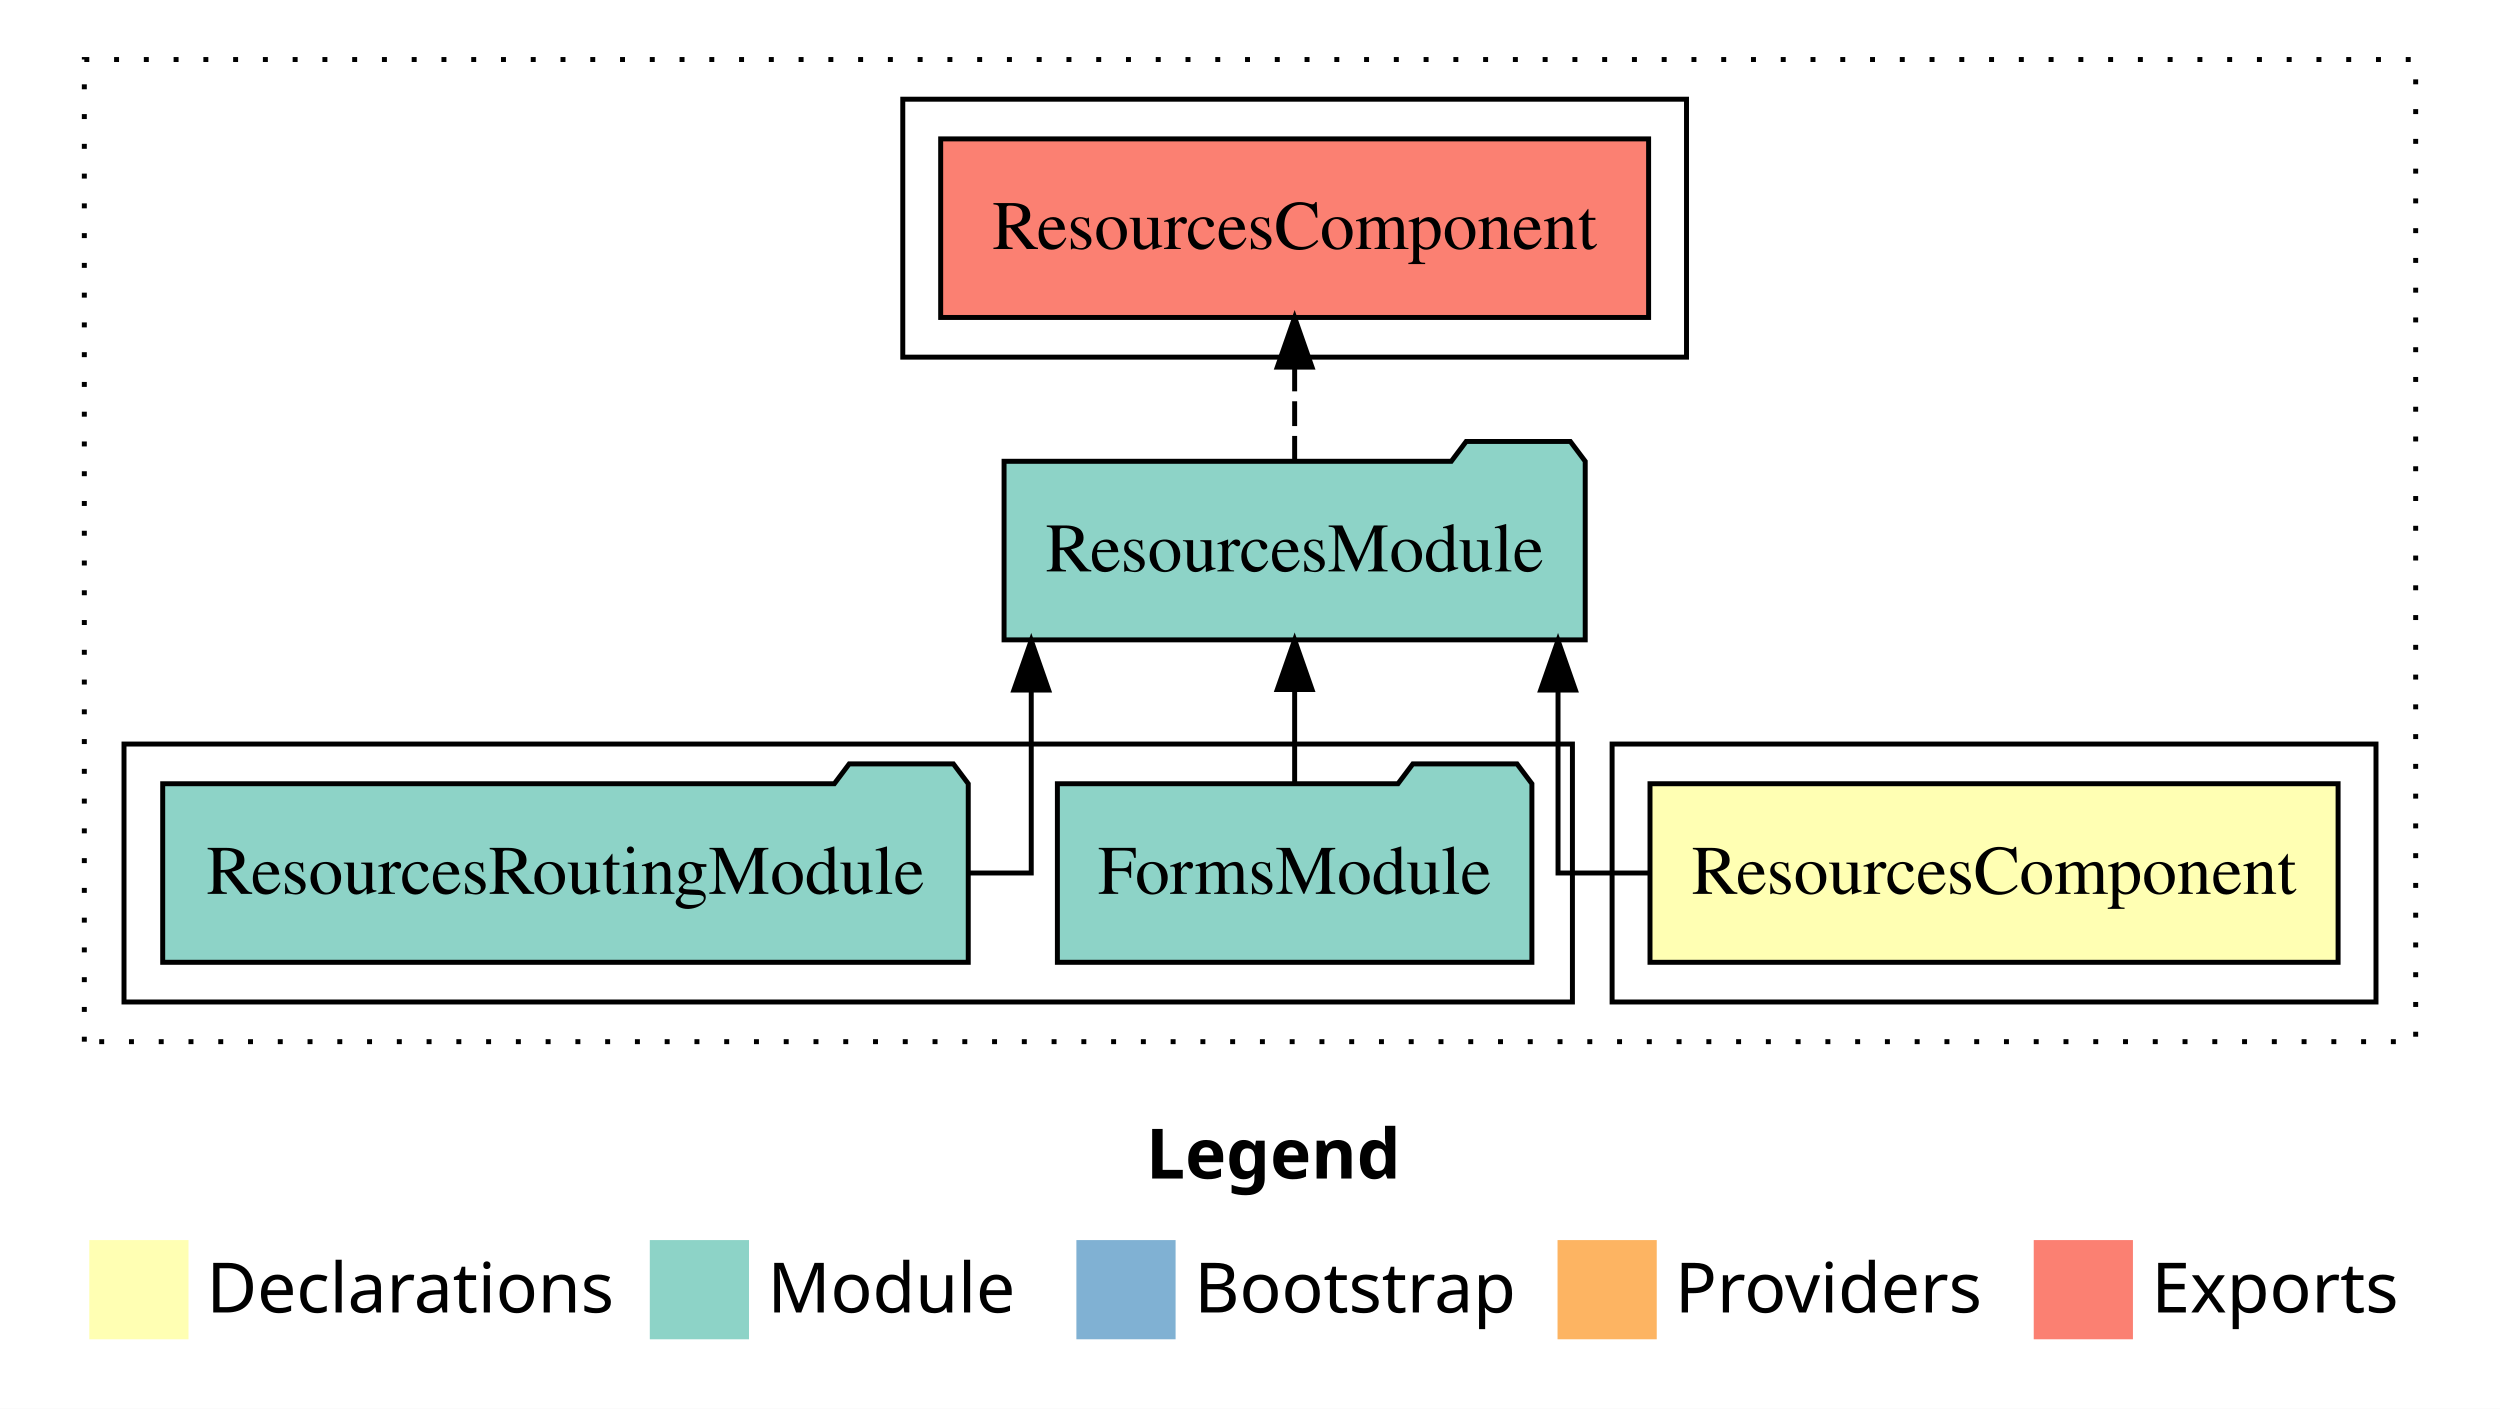
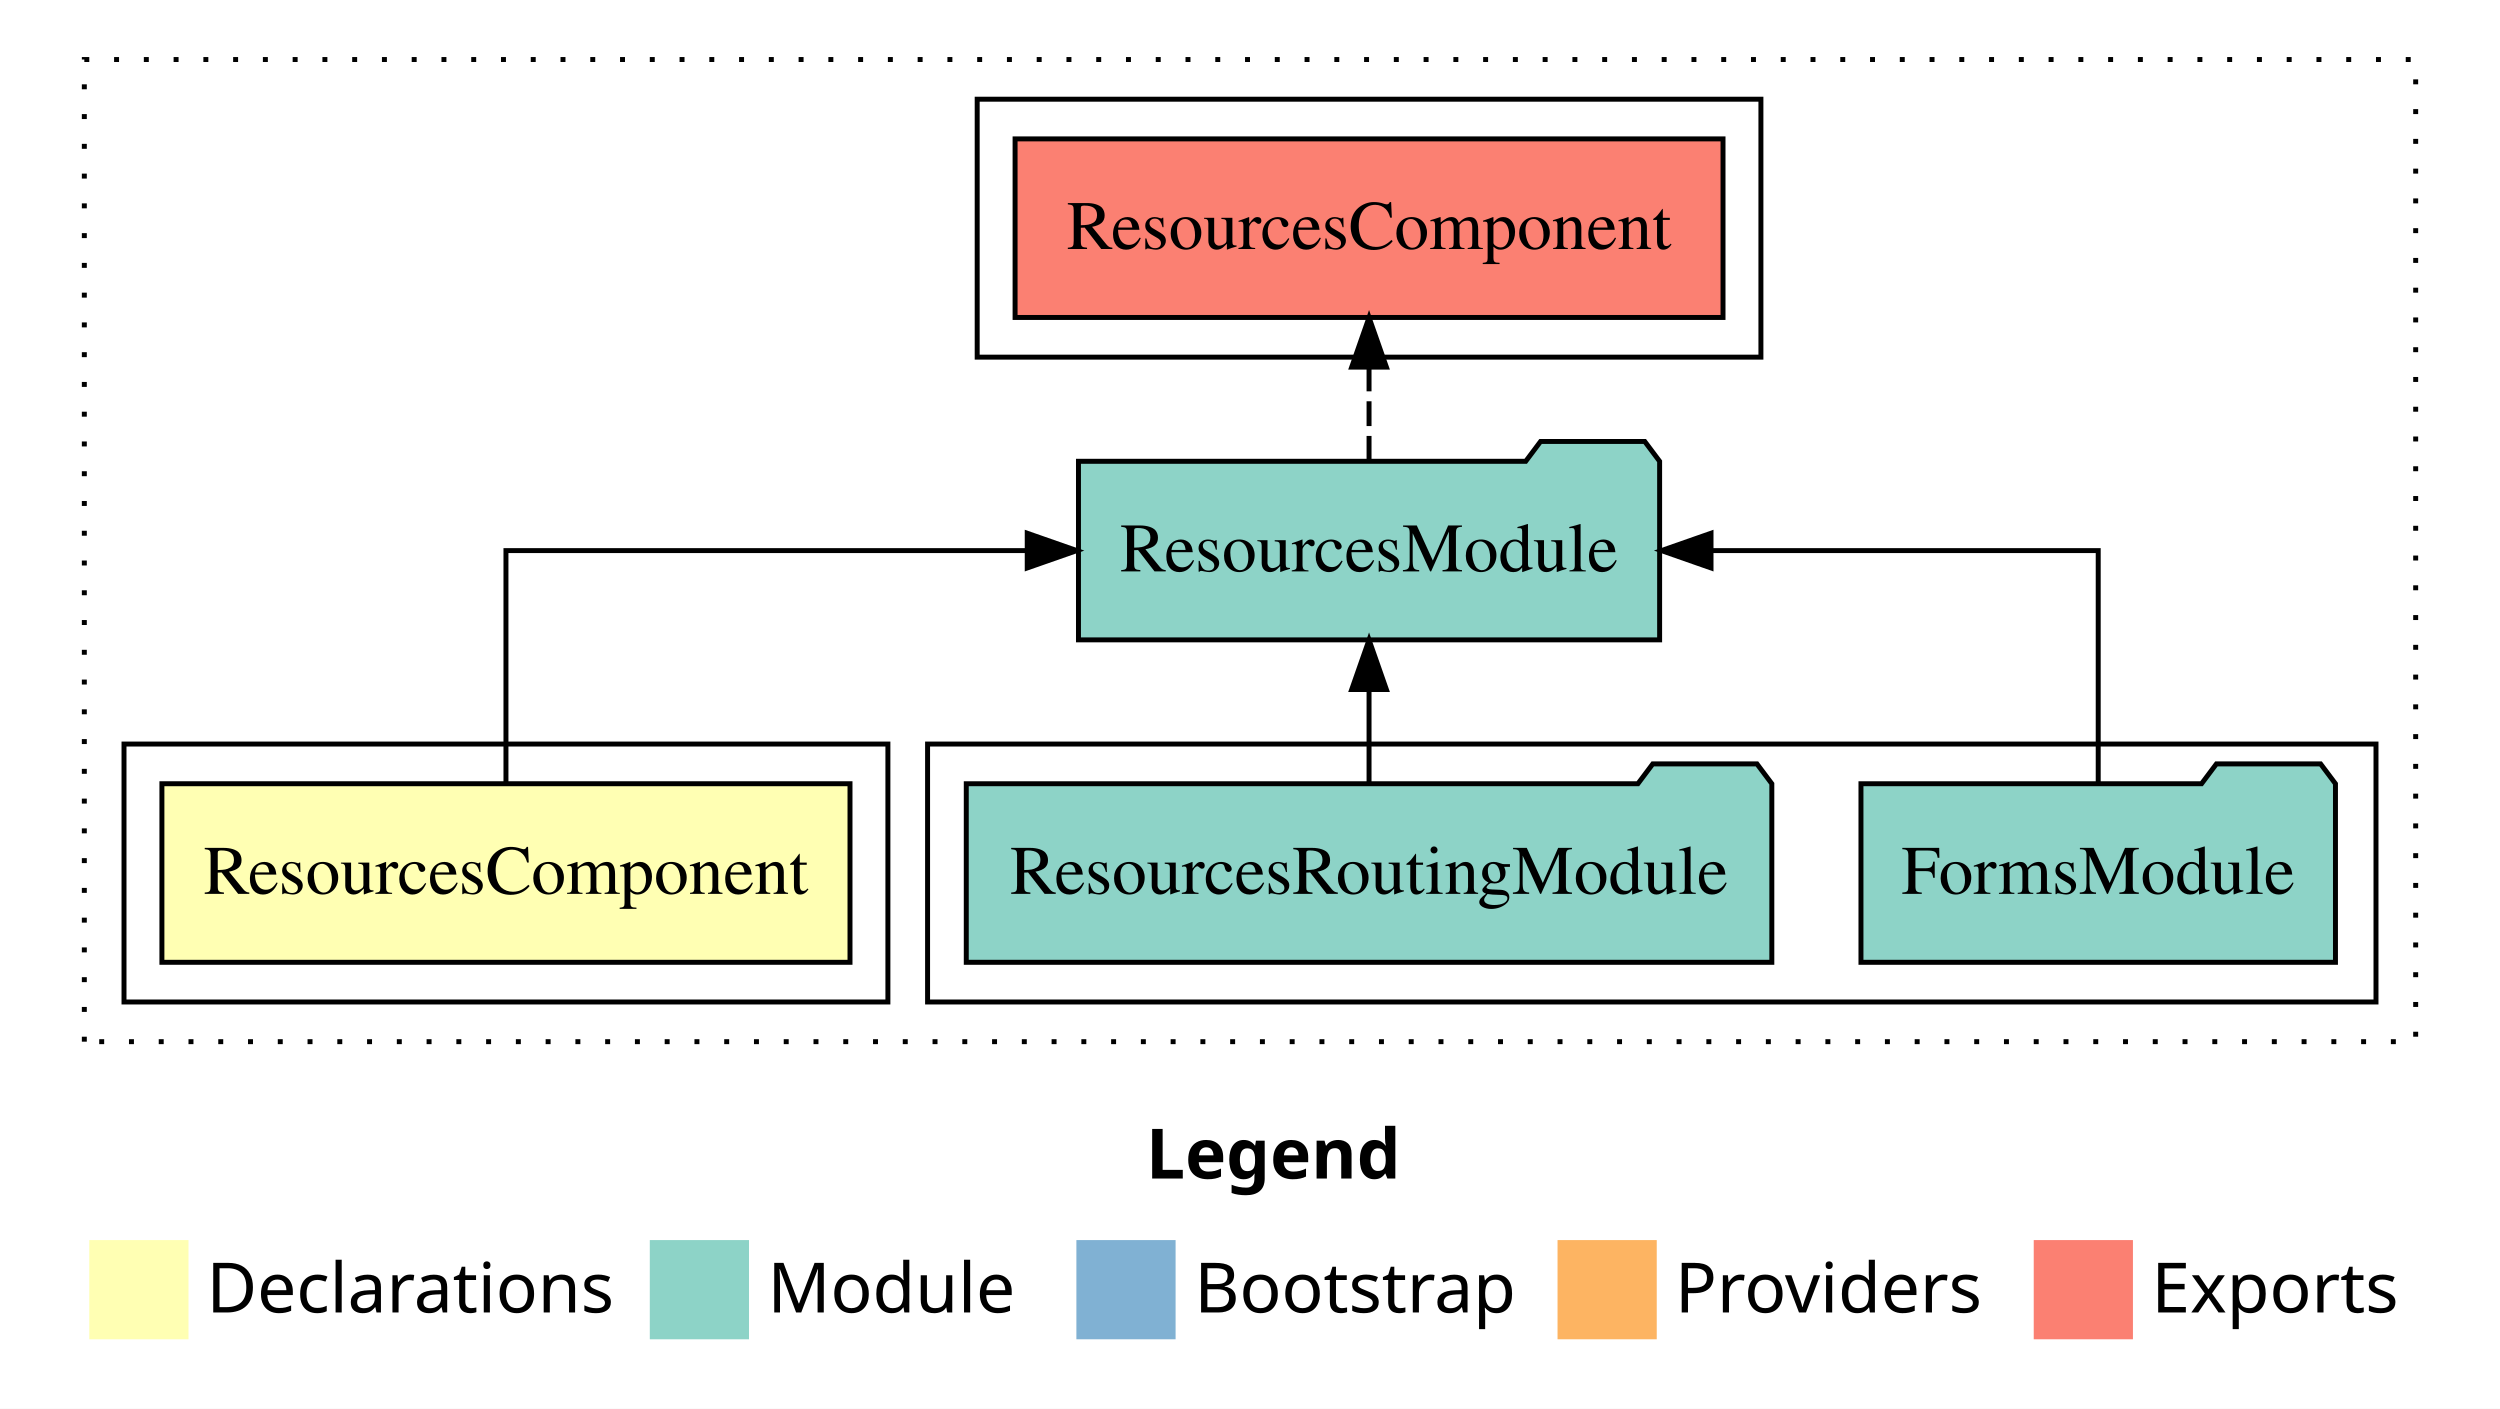
<svg xmlns="http://www.w3.org/2000/svg" width="504pt" height="284pt" viewBox="0.00 0.00 504.00 284.00">
  <g id="graph0" class="graph" transform="scale(1 1) rotate(0) translate(4 280)">
    <polygon fill="white" stroke="transparent" points="-4,4 -4,-280 500,-280 500,4 -4,4" />
    <text text-anchor="start" x="227.01" y="-42.4" font-family="sans-serif" font-weight="bold" font-size="14.00">Legend</text>
    <polygon fill="#ffffb3" stroke="transparent" points="14,-10 14,-30 34,-30 34,-10 14,-10" />
    <text text-anchor="start" x="37.63" y="-15.4" font-family="sans-serif" font-size="14.00">  Declarations</text>
    <polygon fill="#8dd3c7" stroke="transparent" points="127,-10 127,-30 147,-30 147,-10 127,-10" />
    <text text-anchor="start" x="150.73" y="-15.4" font-family="sans-serif" font-size="14.00">  Module</text>
    <polygon fill="#80b1d3" stroke="transparent" points="213,-10 213,-30 233,-30 233,-10 213,-10" />
    <text text-anchor="start" x="236.78" y="-15.4" font-family="sans-serif" font-size="14.00">  Bootstrap</text>
    <polygon fill="#fdb462" stroke="transparent" points="310,-10 310,-30 330,-30 330,-10 310,-10" />
    <text text-anchor="start" x="333.67" y="-15.4" font-family="sans-serif" font-size="14.00">  Providers</text>
    <polygon fill="#fb8072" stroke="transparent" points="406,-10 406,-30 426,-30 426,-10 406,-10" />
    <text text-anchor="start" x="429.73" y="-15.4" font-family="sans-serif" font-size="14.00">  Exports</text>
    <g id="clust1" class="cluster">
      <polygon fill="none" stroke="black" stroke-dasharray="1,5" points="13,-70 13,-268 483,-268 483,-70 13,-70" />
    </g>
-     <g id="clust5" class="cluster">
-       <polygon fill="none" stroke="black" points="178,-208 178,-260 336,-260 336,-208 178,-208" />
+     <g id="clust4" class="cluster">
+       <polygon fill="none" stroke="black" points="183,-78 183,-130 475,-130 475,-78 183,-78" />
    </g>
    <g id="clust2" class="cluster">
-       <polygon fill="none" stroke="black" points="321,-78 321,-130 475,-130 475,-78 321,-78" />
+       <polygon fill="none" stroke="black" points="21,-78 21,-130 175,-130 175,-78 21,-78" />
    </g>
-     <g id="clust4" class="cluster">
-       <polygon fill="none" stroke="black" points="21,-78 21,-130 313,-130 313,-78 21,-78" />
+     <g id="clust5" class="cluster">
+       <polygon fill="none" stroke="black" points="193,-208 193,-260 351,-260 351,-208 193,-208" />
    </g>
    <g id="node1" class="node">
-       <polygon fill="#ffffb3" stroke="black" points="467.36,-122 328.64,-122 328.64,-86 467.36,-86 467.36,-122" />
-       <text text-anchor="middle" x="398" y="-99.8" font-family="Times,serif" font-size="14.00">ResourcesComponent</text>
+       <polygon fill="#ffffb3" stroke="black" points="167.36,-122 28.64,-122 28.64,-86 167.36,-86 167.36,-122" />
+       <text text-anchor="middle" x="98" y="-99.8" font-family="Times,serif" font-size="14.00">ResourcesComponent</text>
    </g>
    <g id="node2" class="node">
-       <polygon fill="#8dd3c7" stroke="black" points="315.58,-187 312.58,-191 291.58,-191 288.58,-187 198.42,-187 198.42,-151 315.58,-151 315.58,-187" />
-       <text text-anchor="middle" x="257" y="-164.8" font-family="Times,serif" font-size="14.00">ResourcesModule</text>
+       <polygon fill="#8dd3c7" stroke="black" points="330.58,-187 327.58,-191 306.58,-191 303.58,-187 213.42,-187 213.42,-151 330.58,-151 330.58,-187" />
+       <text text-anchor="middle" x="272" y="-164.8" font-family="Times,serif" font-size="14.00">ResourcesModule</text>
    </g>
    <g id="edge1" class="edge">
-       <path fill="none" stroke="black" d="M328.31,-104C317.65,-104 310.1,-104 310.1,-104 310.1,-104 310.1,-140.89 310.1,-140.89" />
-       <polygon fill="black" stroke="black" points="306.6,-140.89 310.1,-150.89 313.6,-140.89 306.6,-140.89" />
+       <path fill="none" stroke="black" d="M98,-122.11C98,-141.34 98,-169 98,-169 98,-169 203.09,-169 203.09,-169" />
+       <polygon fill="black" stroke="black" points="203.09,-172.5 213.09,-169 203.09,-165.5 203.09,-172.5" />
    </g>
    <g id="node5" class="node">
-       <polygon fill="#fb8072" stroke="black" points="328.36,-252 185.64,-252 185.64,-216 328.36,-216 328.36,-252" />
-       <text text-anchor="middle" x="257" y="-229.8" font-family="Times,serif" font-size="14.00">ResourcesComponent </text>
+       <polygon fill="#fb8072" stroke="black" points="343.36,-252 200.64,-252 200.64,-216 343.36,-216 343.36,-252" />
+       <text text-anchor="middle" x="272" y="-229.8" font-family="Times,serif" font-size="14.00">ResourcesComponent </text>
    </g>
    <g id="edge4" class="edge">
-       <path fill="none" stroke="black" stroke-dasharray="5,2" d="M257,-187.11C257,-187.11 257,-205.99 257,-205.99" />
-       <polygon fill="black" stroke="black" points="253.5,-205.99 257,-215.99 260.5,-205.99 253.5,-205.99" />
+       <path fill="none" stroke="black" stroke-dasharray="5,2" d="M272,-187.11C272,-187.11 272,-205.99 272,-205.99" />
+       <polygon fill="black" stroke="black" points="268.5,-205.99 272,-215.99 275.5,-205.99 268.5,-205.99" />
    </g>
    <g id="node3" class="node">
-       <polygon fill="#8dd3c7" stroke="black" points="304.83,-122 301.83,-126 280.83,-126 277.83,-122 209.17,-122 209.17,-86 304.83,-86 304.83,-122" />
-       <text text-anchor="middle" x="257" y="-99.8" font-family="Times,serif" font-size="14.00">FormsModule</text>
+       <polygon fill="#8dd3c7" stroke="black" points="466.83,-122 463.83,-126 442.83,-126 439.83,-122 371.17,-122 371.17,-86 466.83,-86 466.83,-122" />
+       <text text-anchor="middle" x="419" y="-99.8" font-family="Times,serif" font-size="14.00">FormsModule</text>
    </g>
    <g id="edge2" class="edge">
-       <path fill="none" stroke="black" d="M257,-122.11C257,-122.11 257,-140.99 257,-140.99" />
-       <polygon fill="black" stroke="black" points="253.5,-140.99 257,-150.99 260.5,-140.99 253.5,-140.99" />
+       <path fill="none" stroke="black" d="M419,-122.11C419,-141.34 419,-169 419,-169 419,-169 340.94,-169 340.94,-169" />
+       <polygon fill="black" stroke="black" points="340.94,-165.5 330.94,-169 340.94,-172.5 340.94,-165.5" />
    </g>
    <g id="node4" class="node">
-       <polygon fill="#8dd3c7" stroke="black" points="191.2,-122 188.2,-126 167.2,-126 164.2,-122 28.8,-122 28.8,-86 191.2,-86 191.2,-122" />
-       <text text-anchor="middle" x="110" y="-99.8" font-family="Times,serif" font-size="14.00">ResourcesRoutingModule</text>
+       <polygon fill="#8dd3c7" stroke="black" points="353.2,-122 350.2,-126 329.2,-126 326.2,-122 190.8,-122 190.8,-86 353.2,-86 353.2,-122" />
+       <text text-anchor="middle" x="272" y="-99.8" font-family="Times,serif" font-size="14.00">ResourcesRoutingModule</text>
    </g>
    <g id="edge3" class="edge">
-       <path fill="none" stroke="black" d="M191.23,-104C198.91,-104 203.9,-104 203.9,-104 203.9,-104 203.9,-140.89 203.9,-140.89" />
-       <polygon fill="black" stroke="black" points="200.4,-140.89 203.9,-150.89 207.4,-140.89 200.4,-140.89" />
+       <path fill="none" stroke="black" d="M272,-122.11C272,-122.11 272,-140.99 272,-140.99" />
+       <polygon fill="black" stroke="black" points="268.5,-140.99 272,-150.99 275.5,-140.99 268.5,-140.99" />
    </g>
  </g>
</svg>
